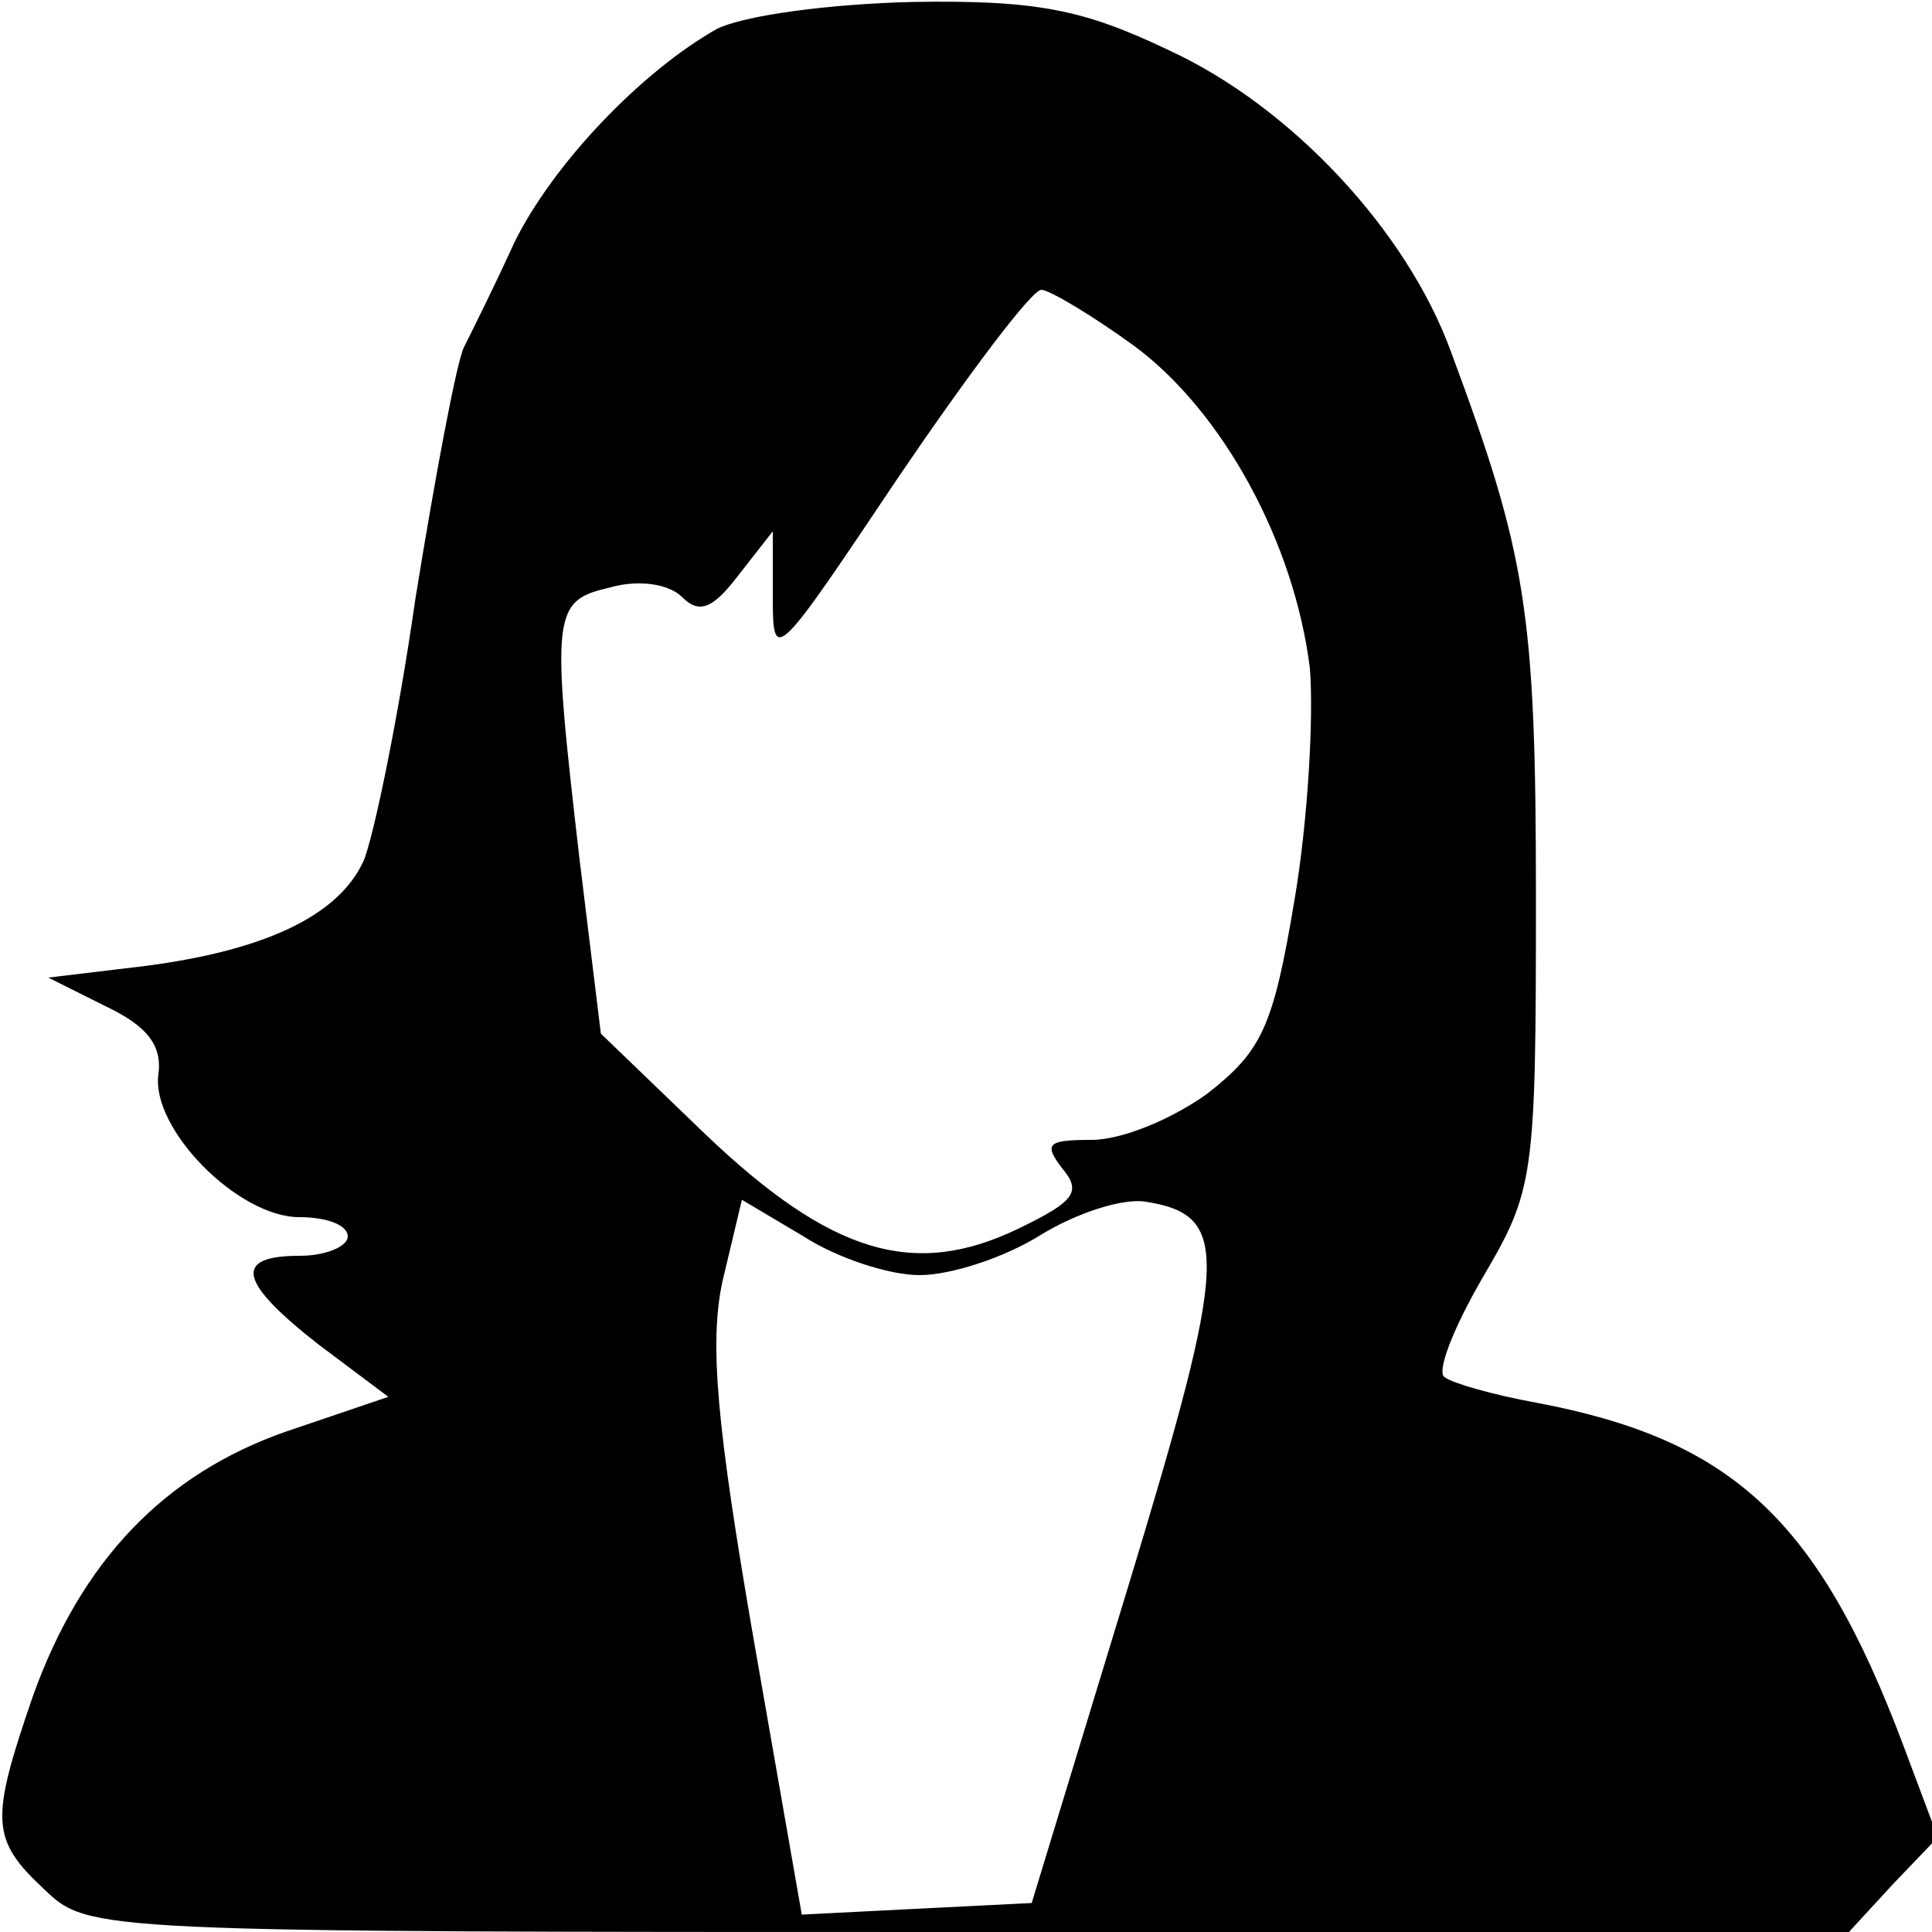
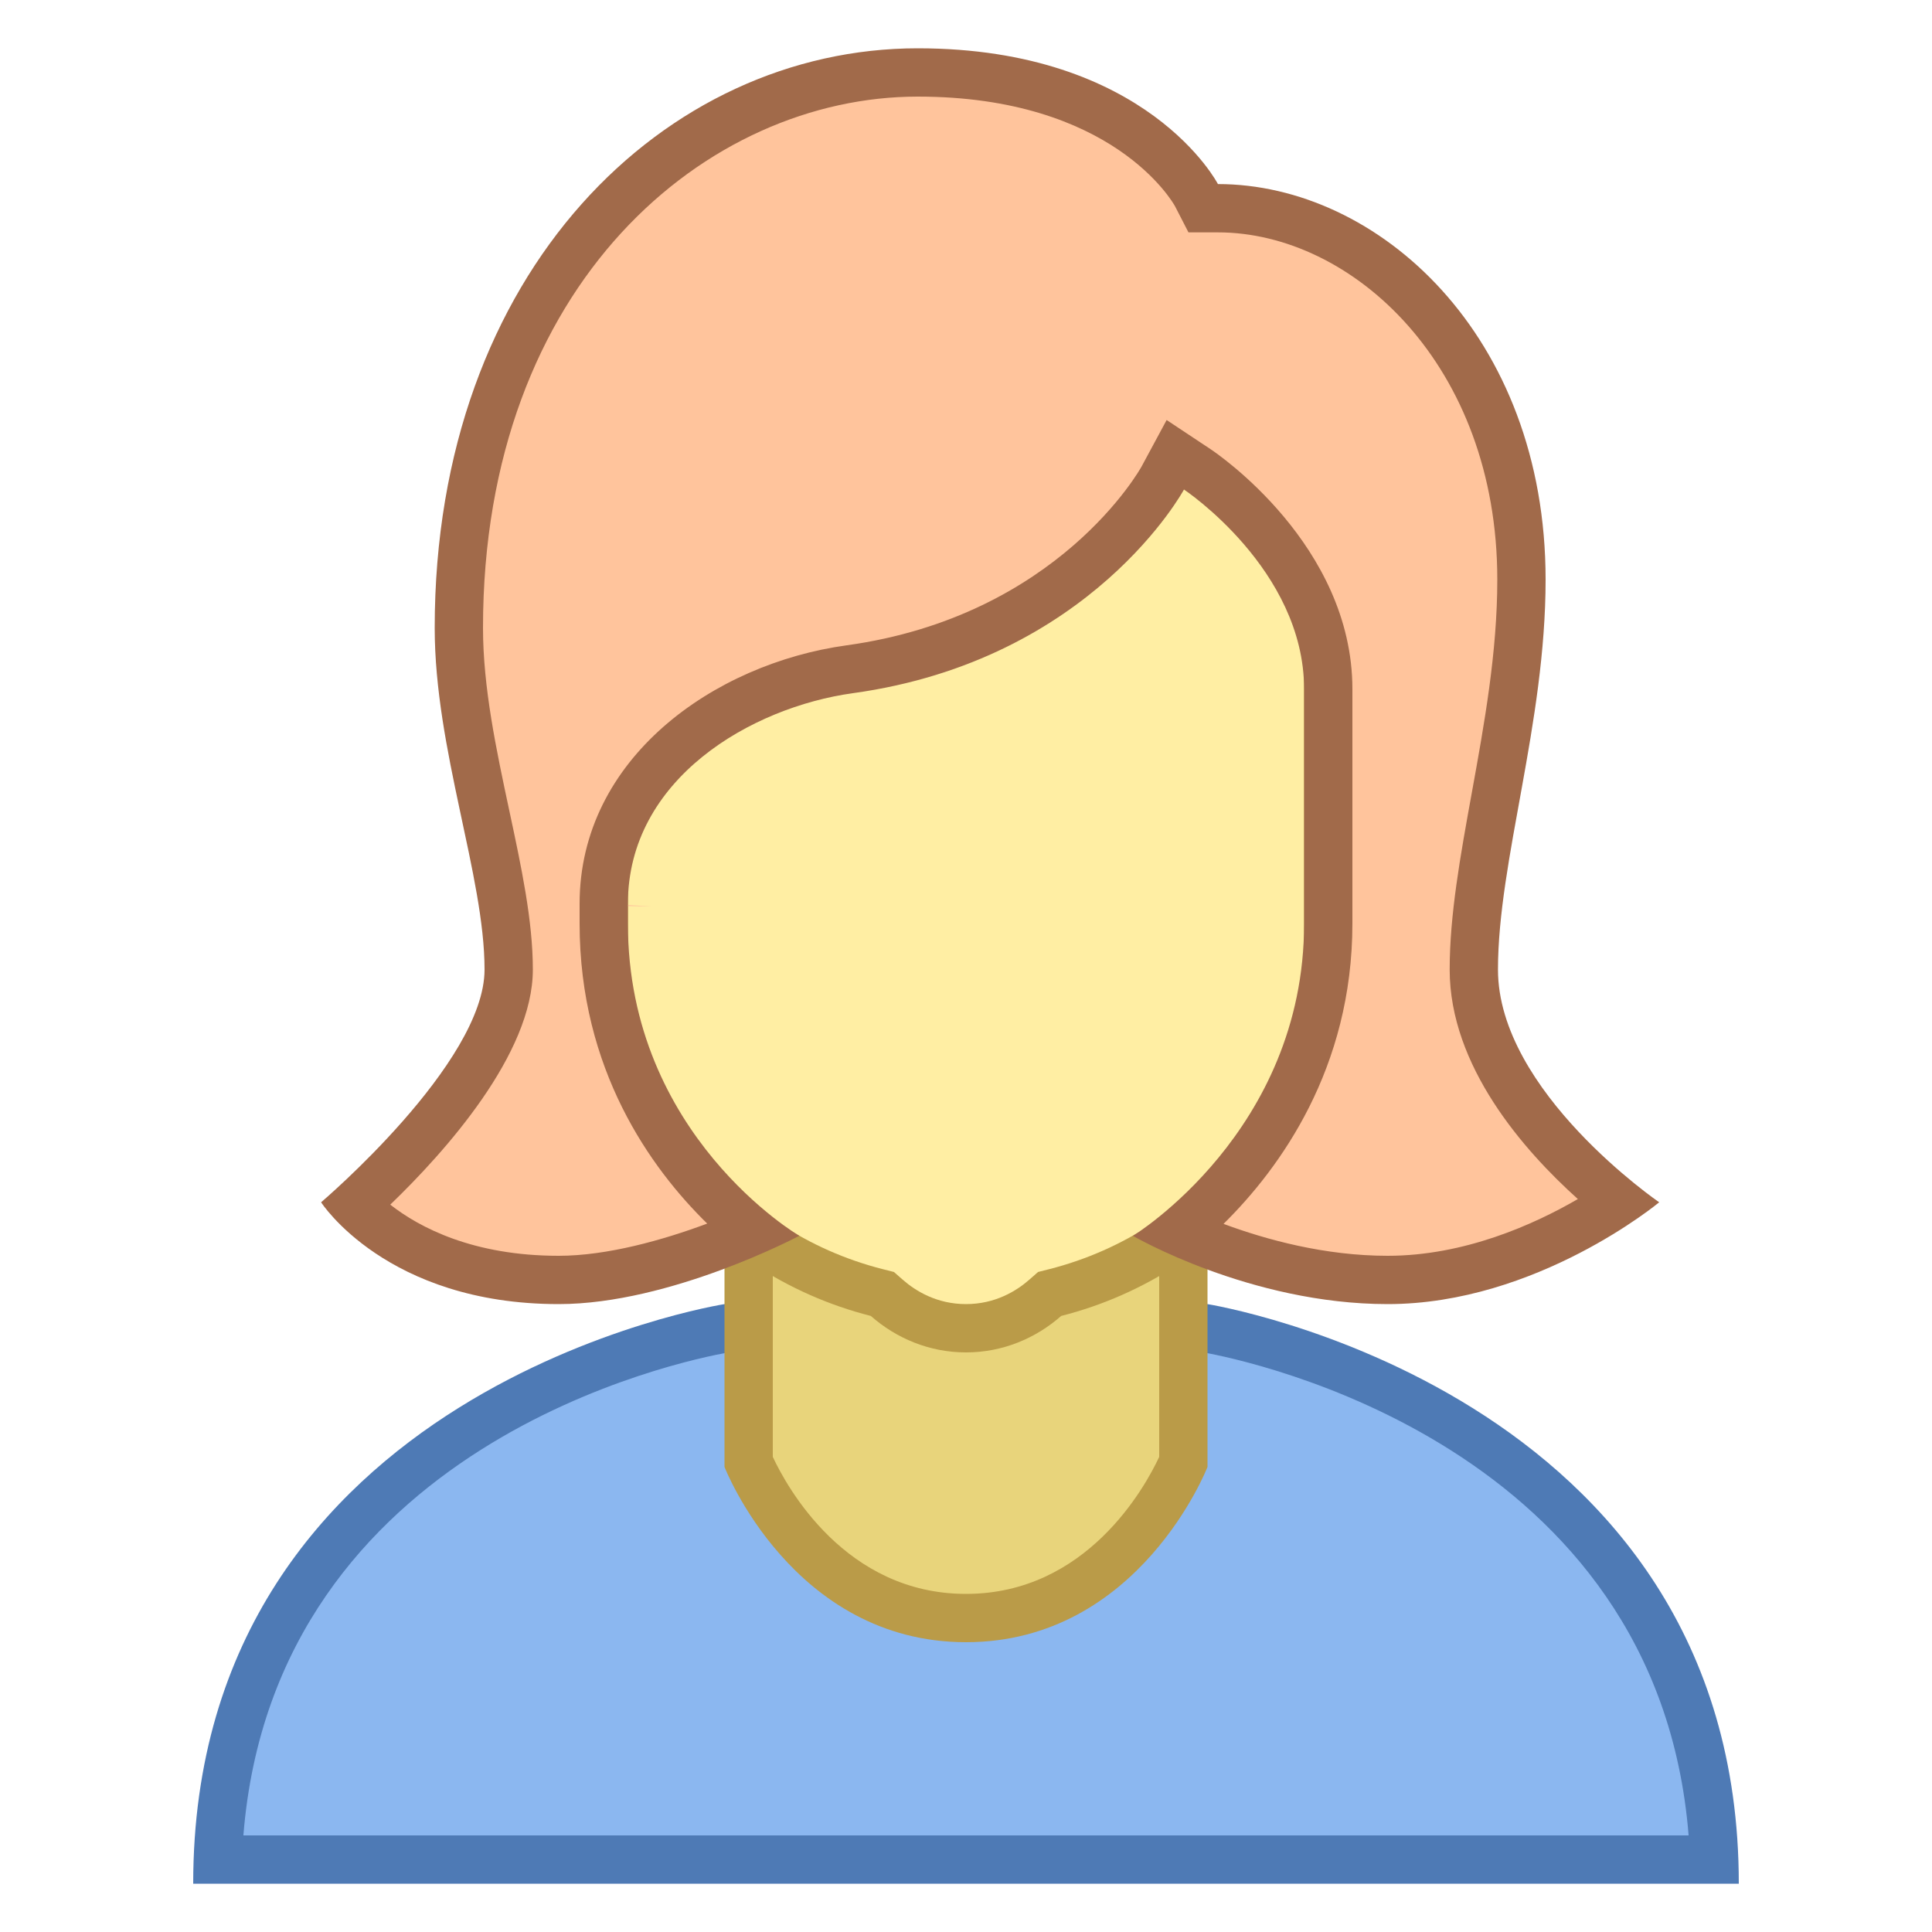
- <svg xmlns="http://www.w3.org/2000/svg" version="1.0" width="100" height="100" viewBox="0 0 100 100" preserveAspectRatio="xMidYMid meet">
-   <g transform="translate(0,100) scale(0.1,-0.1)" fill="#000000" stroke="none">
-     <path d="M371 985 c-39 -22 -85 -70 -105 -111 -10 -22 -22 -46 -26 -54 -4 -9 -15 -68 -25 -130 -9 -63 -22 -125 -27 -136 -13 -28 -51 -46 -113 -54 l-50 -6 30 -15 c21 -10 29 -20 27 -35 -4 -28 41 -74 73 -74 14 0 25 -4 25 -10 0 -5 -11 -10 -25 -10 -35 0 -31 -14 10 -46 l36 -27 -53 -18 c-63 -22 -106 -67 -131 -137 -22 -64 -22 -74 6 -100 23 -22 25 -22 478 -22 l456 0 23 25 23 24 -18 48 c-44 117 -89 158 -190 177 -22 4 -43 10 -47 13 -5 2 4 25 19 51 27 46 28 51 28 197 0 149 -5 178 -44 283 -23 63 -83 127 -146 156 -44 21 -68 26 -132 25 -44 -1 -88 -7 -102 -14z m216 -164 c46 -34 83 -102 91 -167 2 -25 -1 -79 -8 -120 -11 -66 -17 -78 -45 -100 -18 -13 -44 -24 -60 -24 -23 0 -25 -2 -15 -15 10 -12 6 -17 -23 -31 -54 -26 -97 -13 -162 49 l-54 52 -11 90 c-15 129 -14 134 16 141 14 4 30 2 37 -5 9 -9 16 -6 29 11 l18 23 0 -35 c0 -34 2 -31 65 63 36 53 69 97 74 97 4 0 26 -13 48 -29z m-111 -481 c16 0 44 9 63 21 18 11 42 19 54 17 44 -7 43 -28 -9 -199 l-50 -164 -60 -3 -59 -3 -25 143 c-19 110 -23 153 -16 185 l10 42 32 -19 c17 -11 44 -20 60 -20z" />
+ <svg xmlns="http://www.w3.org/2000/svg" version="1.1" id="Layer_1" x="0px" y="0px" viewBox="0 0 40 40" style="enable-background:new 0 0 40 40;" xml:space="preserve" width="100px" height="100px">
+   <g>
+     <g>
+       <path style="fill:#8BB7F0;" d="M4.509,38.5c0.351-9.3,10.464-10.99,10.568-11.006L25,27.5c-0.029,0.002,2.641,0.452,5.263,2.1    c3.331,2.094,5.088,5.086,5.229,8.9H4.509z" />
+       <path style="fill:#4E7AB5;" d="M24.915,28c0.954,0.172,9.398,1.922,10.046,10H5.039c0.647-8.115,9.106-9.834,10.045-10H24.915     M25,27H15c0,0-11,1.721-11,12h32C36,28.757,25,27,25,27L25,27z" />
+     </g>
+   </g>
+   <g>
+     <path style="fill:#E8D47B;" d="M20,33.5c-2.931,0-4.276-2.726-4.5-3.23v-7.02h9v7.021C24.273,30.792,22.953,33.5,20,33.5z" />
+     <path style="fill:#BA9B48;" d="M24,23.75v6.413C23.709,30.786,22.499,33,20,33c-2.501,0-3.712-2.219-4-2.837V23.75H24 M25,22.75H15   v7.621c0,0,1.407,3.629,5,3.629s5-3.629,5-3.629V22.75L25,22.75z" />
+   </g>
+   <g>
+     <g>
+       <path style="fill:#FFEEA3;" d="M20,27.5c-0.604,0-1.172-0.218-1.641-0.63l-0.09-0.08l-0.117-0.03    C14.824,25.916,12.5,22.93,12.5,19.5v-9.298c0-1.827,1.486-3.313,3.312-3.313h8.375c1.827,0,3.312,1.486,3.312,3.313V19.5    c0,3.43-2.324,6.416-5.652,7.26l-0.117,0.03l-0.09,0.08C21.172,27.282,20.604,27.5,20,27.5z" />
+     </g>
+     <g>
+       <path style="fill:#BA9B48;" d="M24.187,7.389c1.551,0,2.813,1.262,2.813,2.813V19.5c0,3.201-2.169,5.987-5.275,6.776l-0.233,0.059    l-0.181,0.159C21.048,26.725,20.608,27,20,27s-1.048-0.275-1.311-0.506l-0.181-0.159l-0.233-0.059    C15.169,25.487,13,22.701,13,19.5v-9.298c0-1.551,1.262-2.813,2.813-2.813H24.187 M24.187,6.389h-8.375    C13.707,6.389,12,8.096,12,10.202V19.5c0,3.737,2.566,6.866,6.029,7.745C18.557,27.709,19.242,28,20,28    c0.758,0,1.443-0.291,1.971-0.755C25.434,26.366,28,23.237,28,19.5v-9.298C28,8.096,26.293,6.389,24.187,6.389L24.187,6.389z" />
+     </g>
+   </g>
+   <g>
+     <path style="fill:#FFC49C;" d="M28.73,26.5c-1.792,0-3.428-0.599-4.319-0.998c1.095-0.907,3.089-3.021,3.089-6.383v-4.852   c0-2.718-2.599-4.476-2.709-4.55l-0.454-0.302l-0.262,0.48c-0.074,0.135-1.864,3.322-6.48,3.959   c-2.531,0.35-5.094,2.129-5.094,4.855l1,0.058l-1-0.017v0.367c0,3.396,1.963,5.475,3.068,6.376   c-0.923,0.401-2.549,1.004-4.001,1.004c-2.407,0-3.707-1.016-4.226-1.554c0.938-0.857,3.191-3.101,3.191-4.873   c0-0.96-0.231-2.042-0.477-3.188C9.783,15.609,9.5,14.29,9.5,13c0-7.469,4.895-11.5,9.5-11.5c4.372,0,5.718,2.438,5.773,2.542   l0.141,0.265l0.302,0.003C28.238,4.311,31.5,7.25,31.5,12c0,1.551-0.273,3.055-0.537,4.509c-0.231,1.272-0.449,2.475-0.449,3.565   c0,2.114,1.997,3.998,2.999,4.81C32.649,25.461,30.807,26.5,28.73,26.5z" />
+     <g>
+       <path style="fill:#A16A4A;" d="M19,2c4.035,0,5.282,2.187,5.327,2.269l0.279,0.542h0.609C27.998,4.811,31,7.56,31,12    c0,1.506-0.269,2.987-0.529,4.42c-0.235,1.295-0.457,2.519-0.457,3.654c0,2,1.533,3.744,2.654,4.751    C31.749,25.358,30.313,26,28.73,26c-1.3,0-2.518-0.334-3.398-0.661C26.501,24.185,28,22.12,28,19.12v-4.852    c0-2.984-2.813-4.886-2.933-4.966l-0.913-0.606l-0.52,0.965c-0.017,0.031-1.716,3.094-6.108,3.7C14.78,13.74,12,15.7,12,18.711    v0.042v0.367c0,3.024,1.472,5.067,2.642,6.213C13.724,25.675,12.57,26,11.567,26c-1.774,0-2.882-0.586-3.487-1.059    c1.136-1.095,2.952-3.12,2.952-4.867c0-1.013-0.237-2.12-0.488-3.293C10.277,15.53,10,14.236,10,13C10,5.856,14.637,2,19,2 M19,1    C13.776,1,9,5.601,9,13c0,2.52,1.032,5.133,1.032,7.074c0,1.941-3.384,4.818-3.384,4.818S8.001,27,11.567,27    c2.321,0,4.982-1.414,4.982-1.414S13,23.511,13,19.12c0-0.312,0-0.367,0-0.367v0.016c0,0,0-0.012,0-0.058    c0-2.584,2.548-4.068,4.662-4.36c4.946-0.683,6.851-4.216,6.851-4.216S27,11.787,27,14.268c0,1.073,0,3.09,0,4.852    c0,4.307-3.544,6.467-3.544,6.467S25.88,27,28.73,27c3.086,0,5.622-2.108,5.622-2.108s-3.338-2.287-3.338-4.818    C31.014,17.825,32,14.981,32,12c0-5.057-3.463-8.189-6.784-8.189C25.216,3.811,23.767,1,19,1L19,1z" />
+     </g>
  </g>
</svg>
